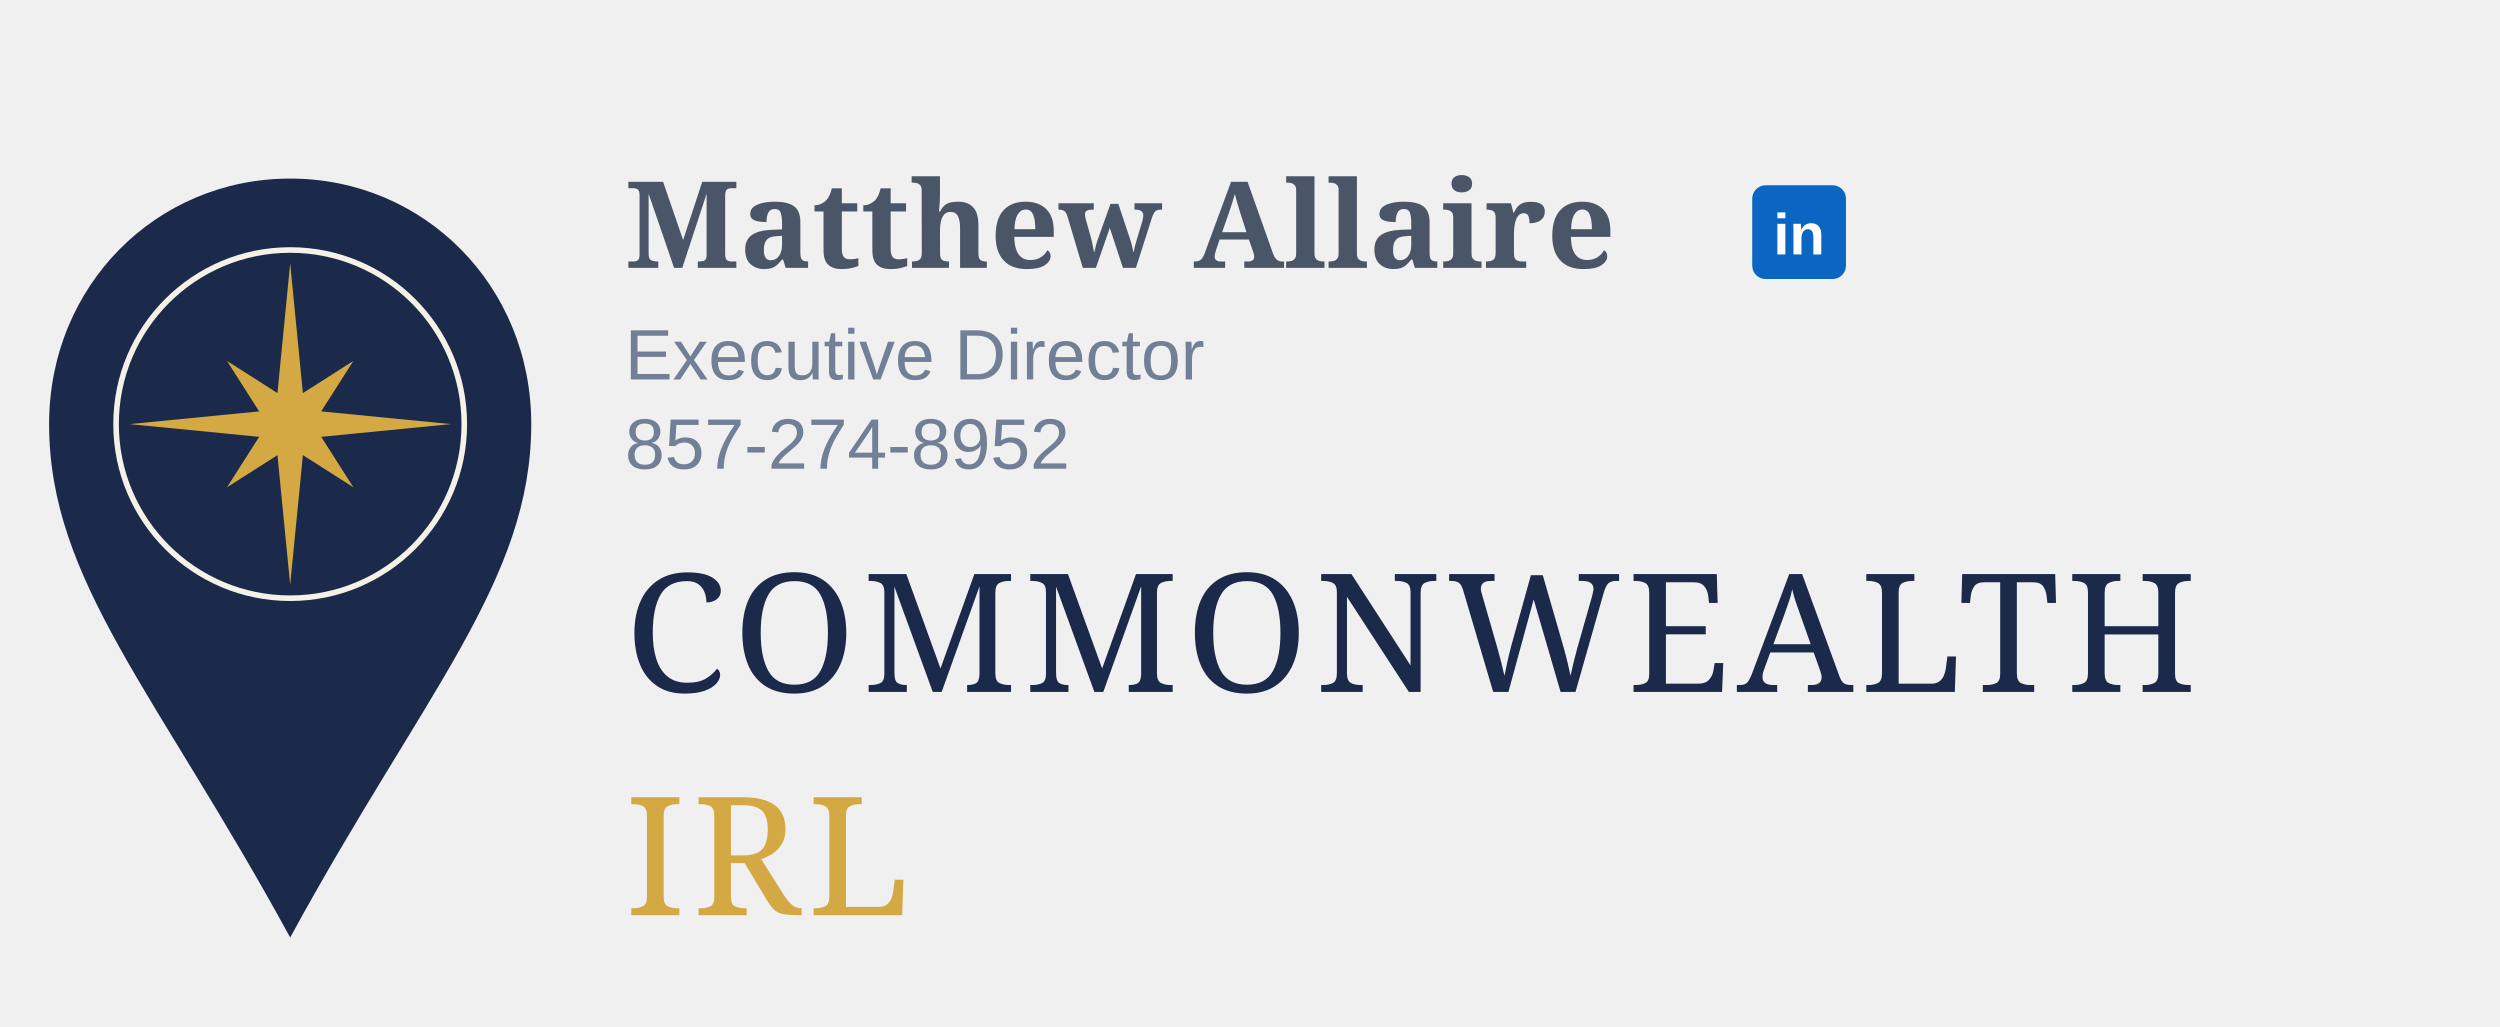
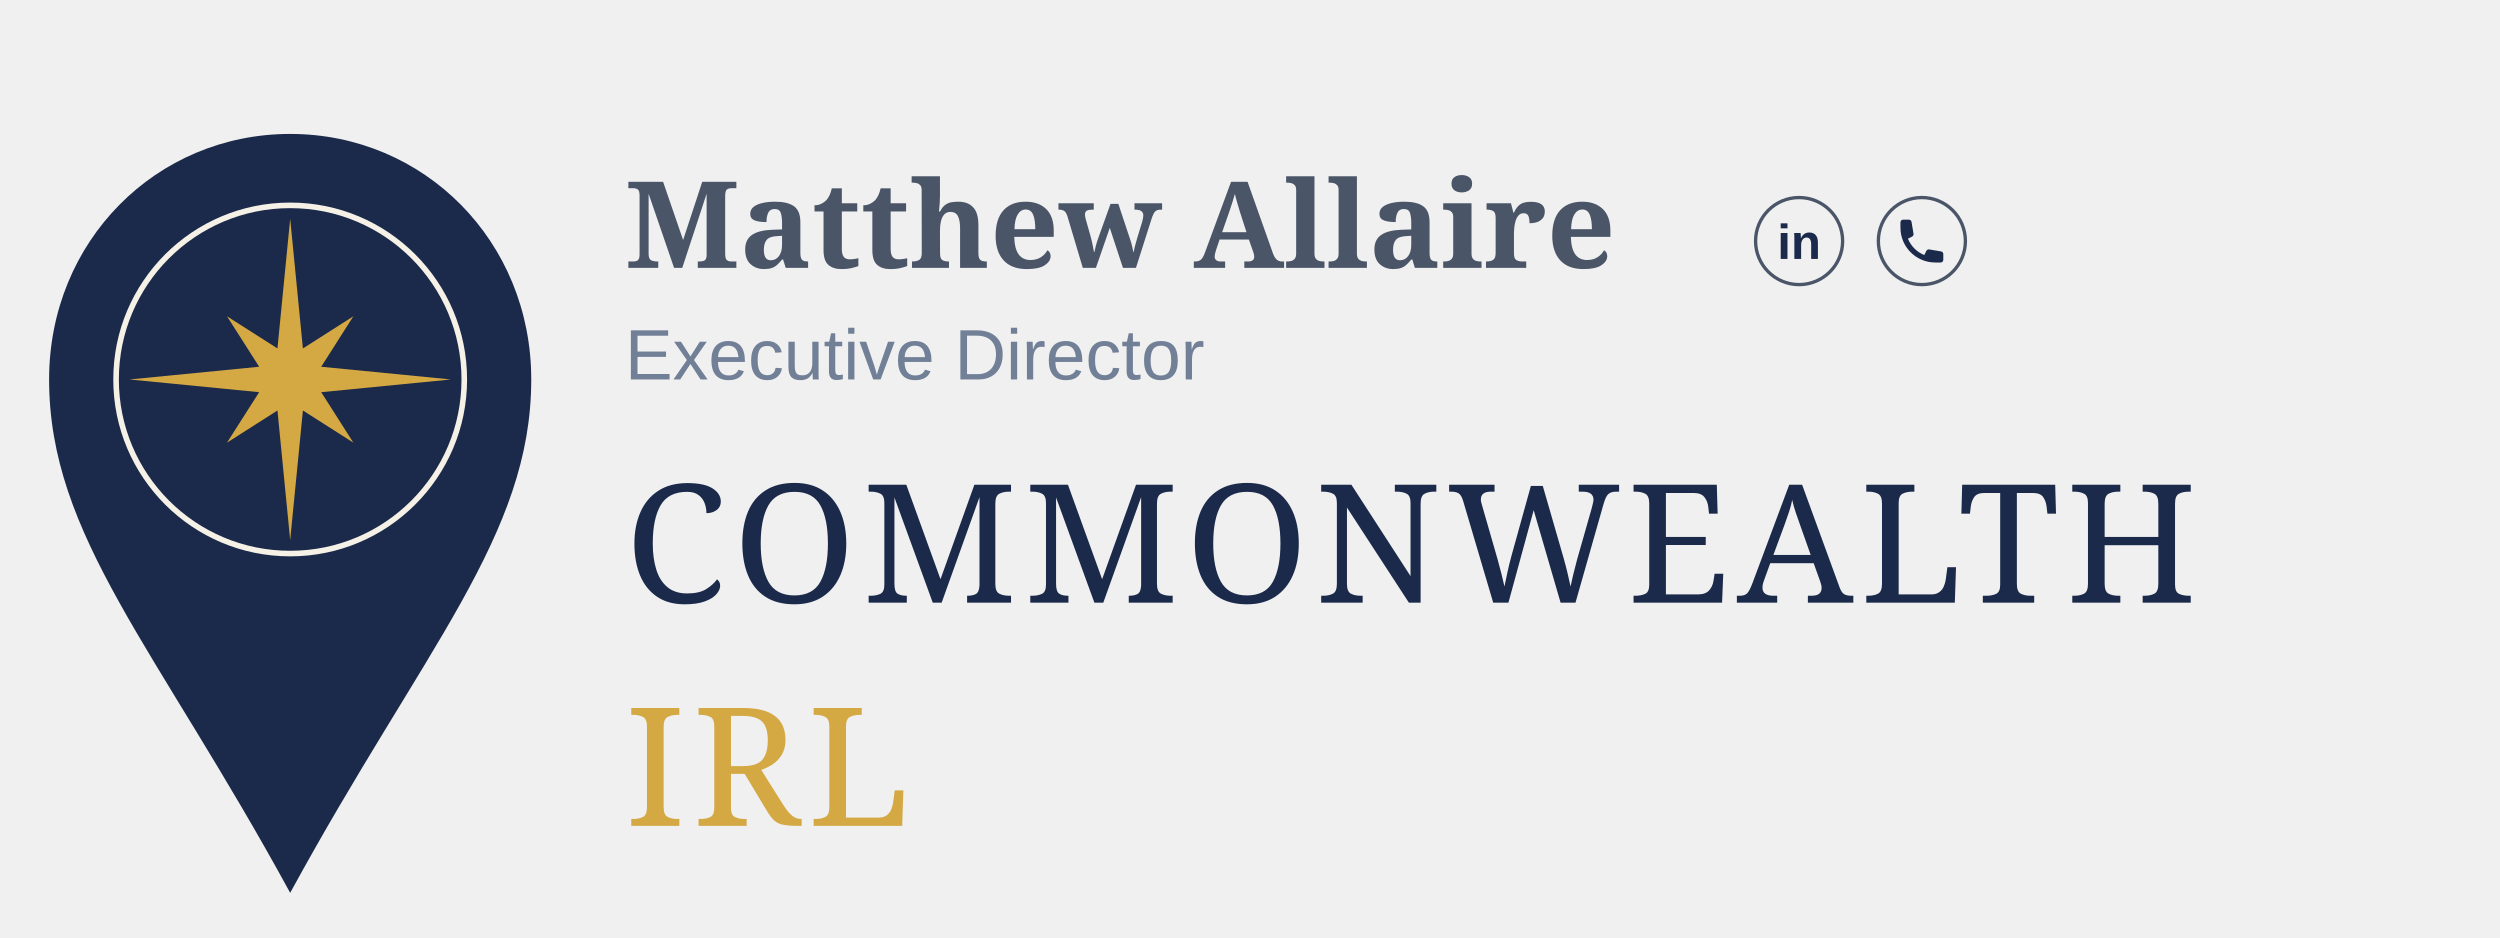
- <svg xmlns="http://www.w3.org/2000/svg" viewBox="-10 -10 1120 460" width="1120" height="460">
-   <path d="M 120 70 C 60 70 12 118 12 180 C 12 250 60 300 120 410 C 180 300 228 250 228 180 C 228 118 180 70 120 70 Z" fill="#1B2A4A" />
-   <circle cx="120" cy="180" r="78" fill="none" stroke="#F6F1E7" stroke-width="2.5" />
-   <polygon points="120,108 125.7,166.1 148.3,151.7 133.9,174.3 192,180 133.9,185.7 148.3,208.3 125.7,193.9 120,252 114.3,193.9 91.7,208.3 106.1,185.7 48,180 106.1,174.3 91.7,151.7 114.3,166.1" fill="#D4A843" />
+ <svg xmlns="http://www.w3.org/2000/svg" viewBox="-10 -10 1120 420" width="1120" height="420">
+   <path d="M 120 50 C 60 50 12 98 12 160 C 12 230 60 280 120 390 C 180 280 228 230 228 160 C 228 98 180 50 120 50 Z" fill="#1B2A4A" />
+   <circle cx="120" cy="160" r="78" fill="none" stroke="#F6F1E7" stroke-width="2.5" />
+   <polygon points="120,88 125.7,146.1 148.3,131.7 133.9,154.3 192,160 133.9,165.7 148.3,188.3 125.7,173.9 120,232 114.3,173.9 91.7,188.3 106.1,165.7 48,160 106.1,154.3 91.7,131.7 114.3,146.1" fill="#D4A843" />
  <text x="270" y="110" font-family="Georgia, serif" font-size="54" font-weight="700" fill="#4A5568">Matthew Allaire</text>
-   <g transform="translate(775, 73)">
-     <rect width="42" height="42" rx="6" fill="#0A66C2" />
-     <text x="21" y="31" font-family="Arial, Helvetica, sans-serif" font-weight="900" font-size="26" fill="#fff" text-anchor="middle">in</text>
+   <g transform="translate(775, 77)">
+     <circle cx="21" cy="21" r="19.5" fill="none" stroke="#4A5568" stroke-width="1.5" />
+     <text x="21" y="29" font-family="Arial, Helvetica, sans-serif" font-weight="700" font-size="22" fill="#1B2A4A" text-anchor="middle">in</text>
+   </g>
+   <g transform="translate(830, 77)">
+     <circle cx="21" cy="21" r="19.5" fill="none" stroke="#4A5568" stroke-width="1.5" />
+     <path transform="translate(9, 9) scale(1.2)" d="M2 3a1 1 0 011-1h2.153a1 1 0 01.986.836l.74 4.435a1 1 0 01-.54 1.06l-1.548.773a11.037 11.037 0 006.105 6.105l.774-1.548a1 1 0 011.059-.54l4.435.74a1 1 0 01.836.986V17a1 1 0 01-1 1h-2C7.82 18 2 12.18 2 5V3z" fill="#1B2A4A" />
  </g>
  <text x="270" y="160" font-family="Arial, Helvetica, sans-serif" font-size="32" fill="#718096">Executive Director</text>
-   <text x="270" y="200" font-family="Arial, Helvetica, sans-serif" font-size="32" fill="#718096">857-274-8952</text>
-   <text x="270" y="300" font-family="Georgia, serif" font-size="74" font-weight="500" letter-spacing="3" fill="#1B2A4A">COMMONWEALTH</text>
-   <text x="270" y="400" font-family="Georgia, serif" font-size="74" font-weight="500" letter-spacing="3" fill="#D4A843">IRL</text>
+   <text x="270" y="260" font-family="Georgia, serif" font-size="74" font-weight="500" letter-spacing="3" fill="#1B2A4A">COMMONWEALTH</text>
+   <text x="270" y="360" font-family="Georgia, serif" font-size="74" font-weight="500" letter-spacing="3" fill="#D4A843">IRL</text>
</svg>
